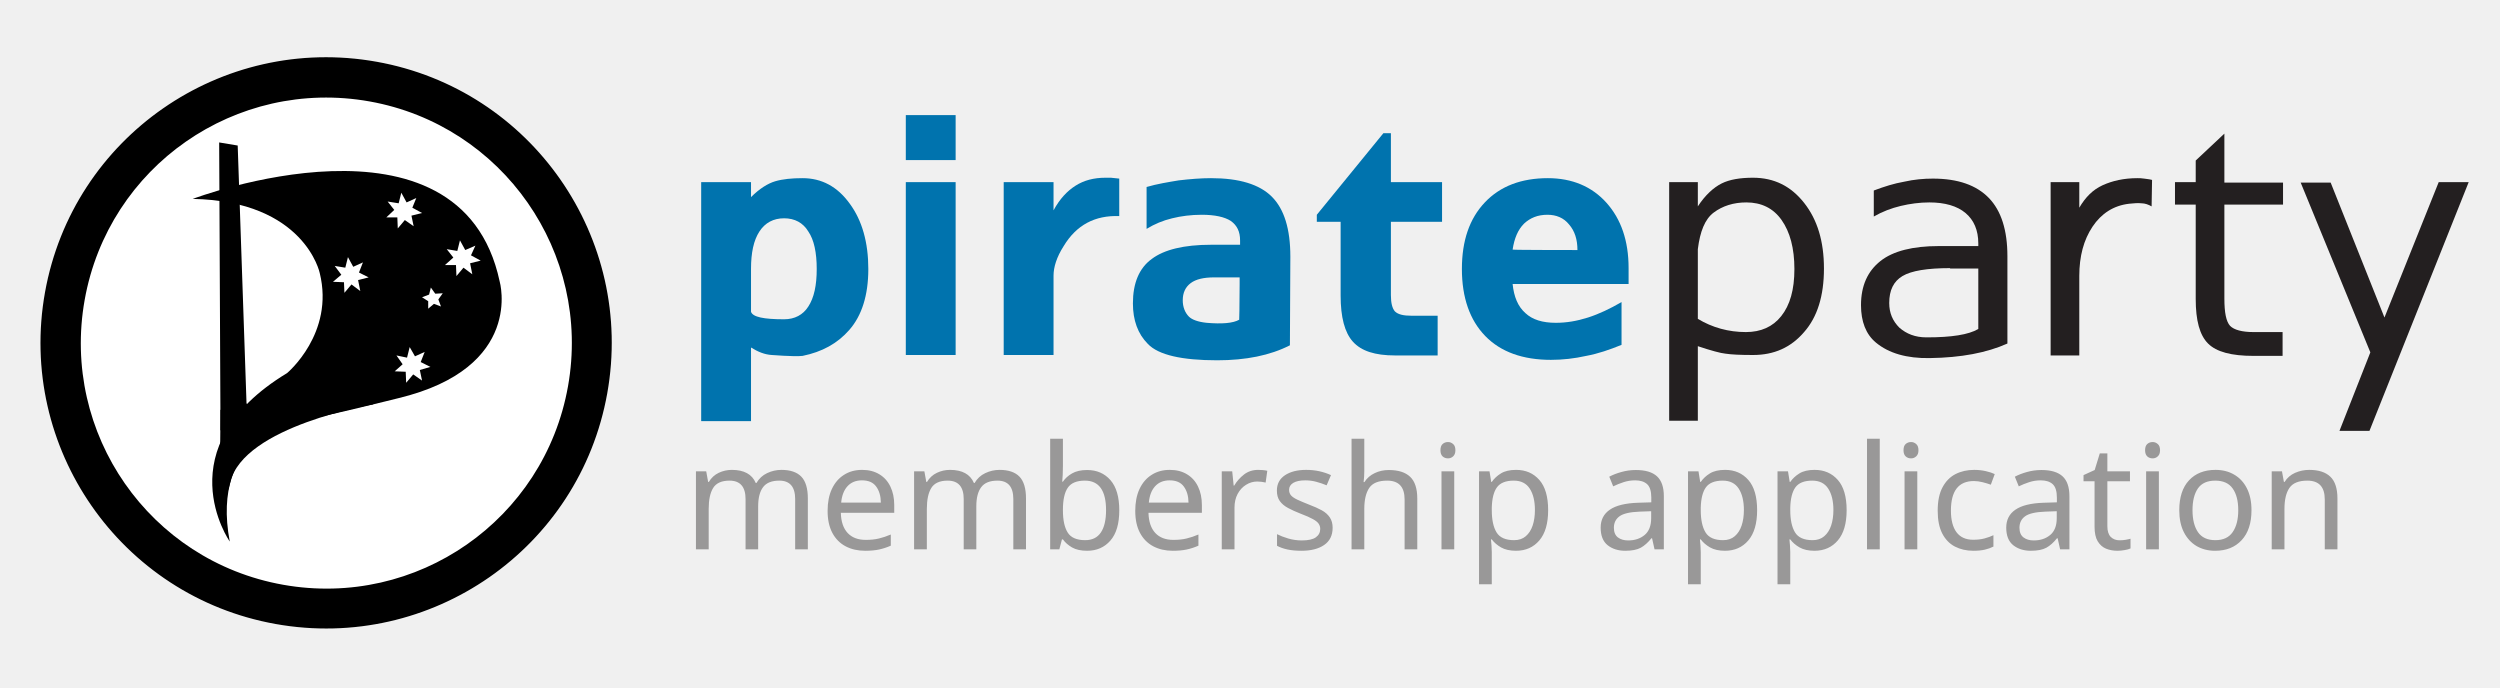
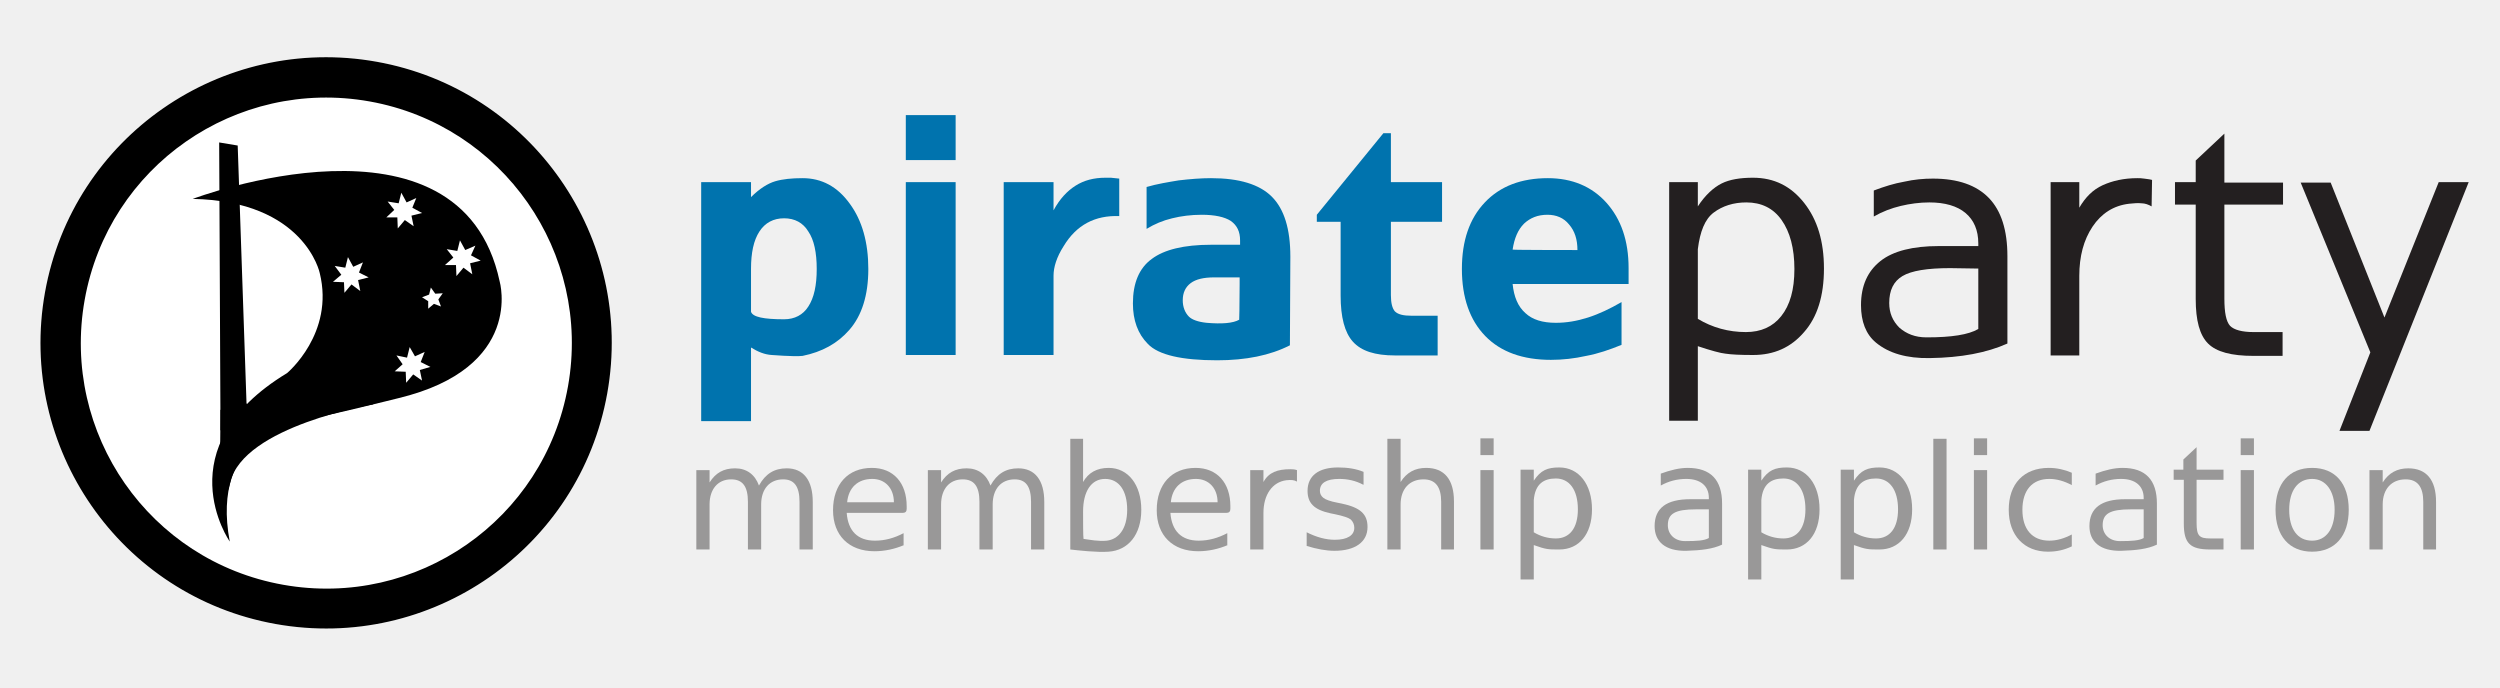
<svg xmlns="http://www.w3.org/2000/svg" version="1.1" id="Layer_1" x="0px" y="0px" viewBox="0 0 566.9 155.8" style="enable-background:new 0 0 566.9 155.8;" xml:space="preserve">
  <style type="text/css">
	.st0{fill:#0073AE;}
	.st1{fill:#231F20;}
	.st2{fill:#FFFFFF;}
	.st3{fill:none;}
- 	.st4{fill:#999898;}
- 	.st5{font-family:'GehenSans-Regular';}
- 	.st6{font-size:33px;}
+ 	.st4{enable-background:new    ;}
+ 	.st5{fill:#999898;}
</style>
  <g>
-     <path class="st0" d="M170.3,78.8v16.7h-11.3V41.3h11.3v3.4c1.9-1.9,3.8-3.1,5.5-3.6c1.7-0.5,3.8-0.7,6.2-0.7   c4.3,0,7.9,1.9,10.7,5.8c2.8,3.8,4.2,8.8,4.2,14.8c0,6-1.5,10.6-4.3,13.8c-2.7,3.1-6.2,5-10.6,5.9c-0.7,0.1-3,0.1-7-0.2   C173.4,80.4,171.9,79.8,170.3,78.8z M177.8,49.5c-2.4,0-4.3,1-5.6,3c-1.3,2-1.9,4.8-1.9,8.5v9.7c0.4,1.2,2.9,1.7,7.5,1.7   c2.4,0,4.3-1,5.5-2.9c1.3-2,1.9-4.8,1.9-8.5c0-3.7-0.6-6.6-1.9-8.5C182.1,50.5,180.2,49.5,177.8,49.5z" />
+     <path class="st0" d="M170.3,78.8v16.7H159V41.3h11.3v3.4c1.9-1.9,3.8-3.1,5.5-3.6s3.8-0.7,6.2-0.7c4.3,0,7.9,1.9,10.7,5.8   c2.8,3.8,4.2,8.8,4.2,14.8s-1.5,10.6-4.3,13.8c-2.7,3.1-6.2,5-10.6,5.9c-0.7,0.1-3,0.1-7-0.2C173.4,80.4,171.9,79.8,170.3,78.8z    M177.8,49.5c-2.4,0-4.3,1-5.6,3s-1.9,4.8-1.9,8.5v9.7c0.4,1.2,2.9,1.7,7.5,1.7c2.4,0,4.3-1,5.5-2.9c1.3-2,1.9-4.8,1.9-8.5   c0-3.7-0.6-6.6-1.9-8.5C182.1,50.5,180.2,49.5,177.8,49.5z" />
    <path class="st0" d="M205.4,26.1h11.3v10.2h-11.3V26.1z M205.4,41.3h11.3v39.2h-11.3V41.3z" />
-     <path class="st0" d="M241.2,55.8c-1.6,2.5-2.3,4.8-2.3,6.7v18h-11.3V41.3h11.3v6.4c1.4-2.6,3.1-4.4,5-5.6c1.9-1.2,4.1-1.8,6.8-1.8   c0.4,0,0.8,0,1.2,0c0.2,0,0.8,0.1,1.9,0.2v8.5C248.3,48.8,244.1,51,241.2,55.8z" />
-     <path class="st0" d="M292.5,78.3c-4.5,2.3-10,3.4-16.5,3.4c-8,0-13.3-1.2-15.7-3.7c-2.3-2.3-3.4-5.4-3.4-9.2c0-4.6,1.4-8,4.3-10.1   c2.8-2.1,7.3-3.2,13.4-3.2h6.6v-1c0-2-0.7-3.4-2.1-4.4c-1.4-0.9-3.6-1.4-6.6-1.4c-2.4,0-4.7,0.3-6.7,0.8c-2.1,0.5-4,1.3-5.8,2.4   v-9.5c2.4-0.7,4.9-1.1,7.3-1.5c2.6-0.3,5-0.5,7.3-0.5c6.4,0,11,1.4,13.8,4.2c2.8,2.8,4.2,7.3,4.2,13.6L292.5,78.3L292.5,78.3z    M275.3,62.9c-2.3,0-4.1,0.4-5.3,1.3c-1.2,0.9-1.8,2.2-1.8,3.9c0,1.5,0.5,2.8,1.4,3.7c0.7,0.7,2.1,1.2,4,1.4c3.5,0.3,6,0.1,7.4-0.7   c0,0,0.1-2.8,0.1-8.2v-1.4C281.2,62.9,275.3,62.9,275.3,62.9z" />
-     <path class="st0" d="M298.6,50.3v-1.6l15.1-18.5h1.7v11.1h11.6v9h-11.6v16.6c0,1.8,0.3,3,0.9,3.7c0.7,0.7,1.9,1,3.9,1h5.8v9h-9.7   c-4.5,0-7.6-1-9.5-3.1c-1.9-2.1-2.8-5.6-2.8-10.5V50.3H298.6z" />
-     <path class="st0" d="M369.3,60.8v3.6H343c0.3,2.9,1.2,5.1,2.9,6.6c1.6,1.5,3.9,2.2,6.9,2.2c2.4,0,4.8-0.4,7.3-1.2   c2.5-0.8,5-2,7.6-3.5v9.7c-2.7,1.1-5.3,2-8,2.5c-2.7,0.6-5.3,0.9-8,0.9c-6.4,0-11.4-1.8-14.9-5.4c-3.5-3.6-5.3-8.7-5.3-15.2   c0-6.4,1.7-11.4,5.2-15.1s8.3-5.5,14.3-5.5c5.5,0,10,1.9,13.3,5.6C367.6,49.7,369.3,54.6,369.3,60.8z M357.7,56.7   c0-2.4-0.6-4.3-1.9-5.8c-1.2-1.5-2.9-2.2-4.9-2.2c-2.2,0-3.9,0.7-5.3,2c-1.4,1.4-2.2,3.3-2.6,5.9C343.1,56.7,357.7,56.7,357.7,56.7   z" />
+     <path class="st0" d="M241.2,55.8c-1.6,2.5-2.3,4.8-2.3,6.7v18h-11.3V41.3h11.3v6.4c1.4-2.6,3.1-4.4,5-5.6c1.9-1.2,4.1-1.8,6.8-1.8   c0.4,0,0.8,0,1.2,0c0.2,0,0.8,0.1,1.9,0.2V49C248.3,48.8,244.1,51,241.2,55.8z" />
+     <path class="st0" d="M292.5,78.3c-4.5,2.3-10,3.4-16.5,3.4c-8,0-13.3-1.2-15.7-3.7c-2.3-2.3-3.4-5.4-3.4-9.2c0-4.6,1.4-8,4.3-10.1   c2.8-2.1,7.3-3.2,13.4-3.2h6.6v-1c0-2-0.7-3.4-2.1-4.4c-1.4-0.9-3.6-1.4-6.6-1.4c-2.4,0-4.7,0.3-6.7,0.8c-2.1,0.5-4,1.3-5.8,2.4   v-9.5c2.4-0.7,4.9-1.1,7.3-1.5c2.6-0.3,5-0.5,7.3-0.5c6.4,0,11,1.4,13.8,4.2s4.2,7.3,4.2,13.6L292.5,78.3L292.5,78.3z M275.3,62.9   c-2.3,0-4.1,0.4-5.3,1.3c-1.2,0.9-1.8,2.2-1.8,3.9c0,1.5,0.5,2.8,1.4,3.7c0.7,0.7,2.1,1.2,4,1.4c3.5,0.3,6,0.1,7.4-0.7   c0,0,0.1-2.8,0.1-8.2v-1.4C281.2,62.9,275.3,62.9,275.3,62.9z" />
+     <path class="st0" d="M298.6,50.3v-1.6l15.1-18.5h1.7v11.1H327v9h-11.6v16.6c0,1.8,0.3,3,0.9,3.7c0.7,0.7,1.9,1,3.9,1h5.8v9h-9.7   c-4.5,0-7.6-1-9.5-3.1S304,71.9,304,67V50.3H298.6z" />
+     <path class="st0" d="M369.3,60.8v3.6H343c0.3,2.9,1.2,5.1,2.9,6.6c1.6,1.5,3.9,2.2,6.9,2.2c2.4,0,4.8-0.4,7.3-1.2   c2.5-0.8,5-2,7.6-3.5v9.7c-2.7,1.1-5.3,2-8,2.5c-2.7,0.6-5.3,0.9-8,0.9c-6.4,0-11.4-1.8-14.9-5.4s-5.3-8.7-5.3-15.2   c0-6.4,1.7-11.4,5.2-15.1s8.3-5.5,14.3-5.5c5.5,0,10,1.9,13.3,5.6C367.6,49.7,369.3,54.6,369.3,60.8z M357.7,56.7   c0-2.4-0.6-4.3-1.9-5.8c-1.2-1.5-2.9-2.2-4.9-2.2c-2.2,0-3.9,0.7-5.3,2c-1.4,1.4-2.2,3.3-2.6,5.9C343.1,56.7,357.7,56.7,357.7,56.7   z" />
  </g>
  <g>
-     <path class="st1" d="M385,78.5v16.9h-6.5V41.3h6.5v5.5c1.7-2.6,3.6-4.3,5.4-5.2s4.2-1.3,7.1-1.3c4.8,0,8.6,1.9,11.6,5.7   c3,3.8,4.5,8.7,4.5,14.9c0,6.2-1.5,11-4.5,14.4c-3,3.5-6.8,5.2-11.6,5.2c-2.9,0-4.9-0.1-6.2-0.3C390.2,80.1,388,79.5,385,78.5z    M406.9,61c0-4.7-1-8.4-2.9-11.1c-1.9-2.7-4.6-4-8-4c-2.9,0-5.4,0.8-7.4,2.3c-2,1.5-3.1,4.3-3.6,8.3v15.8c3.3,2,7,3,10.9,3   c3.4,0,6.1-1.2,8-3.6C405.9,69.2,406.9,65.7,406.9,61z" />
-     <path class="st1" d="M437.6,81.2c-5.2,0.1-9.3-1.1-12.2-3.5c-2.3-1.9-3.4-4.8-3.4-8.5c0-4.4,1.5-7.7,4.4-10s7.4-3.4,13.2-3.4h9   v-0.6c0-3-1-5.3-2.9-6.9c-1.9-1.6-4.7-2.4-8.2-2.4c-2.2,0-4.4,0.3-6.5,0.8s-4.2,1.3-6.1,2.4v-5.9c2.4-0.9,4.6-1.6,6.9-2   c2.2-0.5,4.4-0.7,6.5-0.7c5.7,0,9.9,1.5,12.7,4.4c2.8,2.9,4.2,7.3,4.2,13.2v0.1l0,19.7C450.5,80,444.7,81.1,437.6,81.2z    M442.2,60.8c-5.2,0-8.8,0.6-10.8,1.8c-2,1.2-3,3.2-3,6.1c0,2.3,0.8,4.1,2.3,5.6c1.6,1.4,3.6,2.2,6.1,2.2c0.1,0,0.1,0,0.2,0   c5.5,0,9.4-0.6,11.6-1.9c0-6.6,0-10.7,0-12.3v-1.4H442.2z" />
-     <path class="st1" d="M487.9,46.8c-0.7-0.4-1.5-0.7-2.3-0.7c-0.8-0.1-1.8,0-2.8,0.1c-3.5,0.4-6.3,2.2-8.3,5.2c-2,3-3,6.7-3,11.2v18   H465V41.3h6.5v5.8c1.4-2.4,3.1-4.1,5.3-5.1c2.2-1,4.8-1.6,7.9-1.6c0.4,0,0.9,0,1.5,0.1c0.5,0.1,1.1,0.1,1.8,0.3L487.9,46.8   L487.9,46.8z" />
-     <path class="st1" d="M493.2,46.4v-5.1h4.7v-4.9l6.5-6.1v11.1h13.3v5h-13.3v21.3c0,3.2,0.4,5.2,1.3,6.2c0.9,0.9,2.7,1.4,5.3,1.4h6.6   v5.4h-6.6c-5,0-8.4-0.9-10.3-2.8c-1.9-1.9-2.8-5.2-2.8-10.1V46.4H493.2z" />
-     <path class="st1" d="M530.5,97.7l7-17.8l-15.8-38.5h6.8L540.7,72L553,41.3h6.8l-22.5,56.4C537.3,97.7,530.5,97.7,530.5,97.7z" />
+     <path class="st1" d="M385,78.5v16.9h-6.5V41.3h6.5v5.5c1.7-2.6,3.6-4.3,5.4-5.2s4.2-1.3,7.1-1.3c4.8,0,8.6,1.9,11.6,5.7   s4.5,8.7,4.5,14.9s-1.5,11-4.5,14.4c-3,3.5-6.8,5.2-11.6,5.2c-2.9,0-4.9-0.1-6.2-0.3C390.2,80.1,388,79.5,385,78.5z M406.9,61   c0-4.7-1-8.4-2.9-11.1c-1.9-2.7-4.6-4-8-4c-2.9,0-5.4,0.8-7.4,2.3s-3.1,4.3-3.6,8.3v15.8c3.3,2,7,3,10.9,3c3.4,0,6.1-1.2,8-3.6   C405.9,69.2,406.9,65.7,406.9,61z" />
+     <path class="st1" d="M437.6,81.2c-5.2,0.1-9.3-1.1-12.2-3.5c-2.3-1.9-3.4-4.8-3.4-8.5c0-4.4,1.5-7.7,4.4-10s7.4-3.4,13.2-3.4h9   v-0.6c0-3-1-5.3-2.9-6.9c-1.9-1.6-4.7-2.4-8.2-2.4c-2.2,0-4.4,0.3-6.5,0.8s-4.2,1.3-6.1,2.4v-5.9c2.4-0.9,4.6-1.6,6.9-2   c2.2-0.5,4.4-0.7,6.5-0.7c5.7,0,9.9,1.5,12.7,4.4c2.8,2.9,4.2,7.3,4.2,13.2v0.1v19.7C450.5,80,444.7,81.1,437.6,81.2z M442.2,60.8   c-5.2,0-8.8,0.6-10.8,1.8s-3,3.2-3,6.1c0,2.3,0.8,4.1,2.3,5.6c1.6,1.4,3.6,2.2,6.1,2.2c0.1,0,0.1,0,0.2,0c5.5,0,9.4-0.6,11.6-1.9   c0-6.6,0-10.7,0-12.3v-1.4L442.2,60.8L442.2,60.8z" />
+     <path class="st1" d="M487.9,46.8c-0.7-0.4-1.5-0.7-2.3-0.7c-0.8-0.1-1.8,0-2.8,0.1c-3.5,0.4-6.3,2.2-8.3,5.2s-3,6.7-3,11.2v18H465   V41.3h6.5v5.8c1.4-2.4,3.1-4.1,5.3-5.1c2.2-1,4.8-1.6,7.9-1.6c0.4,0,0.9,0,1.5,0.1c0.5,0.1,1.1,0.1,1.8,0.3L487.9,46.8L487.9,46.8z   " />
+     <path class="st1" d="M493.2,46.4v-5.1h4.7v-4.9l6.5-6.1v11.1h13.3v5h-13.3v21.3c0,3.2,0.4,5.2,1.3,6.2c0.9,0.9,2.7,1.4,5.3,1.4h6.6   v5.4H511c-5,0-8.4-0.9-10.3-2.8s-2.8-5.2-2.8-10.1V46.4H493.2z" />
+     <path class="st1" d="M530.5,97.7l7-17.8l-15.8-38.5h6.8L540.7,72L553,41.3h6.8l-22.5,56.4H530.5z" />
  </g>
  <g id="Signet">
    <polygon class="st2" points="99.9,84.8 97.4,84.5 97,87 95.7,84.9 93.5,86.1 94.3,83.8 92,82.8 94.3,81.9 93.6,79.6 95.7,80.8    97.2,78.8 97.5,81.3 100,81.1 98.3,82.9  " />
    <polygon class="st2" points="111.1,60 108.7,59.7 108.3,62.2 106.9,60.1 104.7,61.3 105.5,58.9 103.2,58 105.5,57.1 104.8,54.8    107,56 108.4,54 108.7,56.5 111.2,56.3 109.5,58.1  " />
    <polygon class="st2" points="98.7,49.3 96.3,49.1 95.9,51.5 94.5,49.5 92.3,50.7 93.1,48.3 90.8,47.4 93.1,46.5 92.4,44.1    94.6,45.4 96,43.4 96.3,45.8 98.8,45.7 97.1,47.5  " />
    <polygon class="st2" points="85.7,64.1 83.3,63.9 82.9,66.3 81.5,64.2 79.3,65.4 80.1,63.1 77.8,62.1 80.1,61.3 79.4,58.9    81.6,60.2 83,58.1 83.3,60.6 85.8,60.5 84.1,62.2  " />
    <polygon class="st2" points="102.2,69.5 100.8,68.7 99.2,69.4 99.6,67.8 98.4,66.5 100.1,66.4 100.9,64.9 101.6,66.4 103.2,66.7    102,67.9  " />
    <g>
-       <path class="st2" d="M137.7,89.2c-6.3,35.2-40,58.6-75.2,52.3c-35.2-6.3-58.6-40-52.3-75.2c6.3-35.2,40-58.6,75.2-52.3    C120.6,20.3,144,54,137.7,89.2L137.7,89.2z" />
-       <path d="M83.8,23c-30.3-5.4-59.2,14.7-64.6,45c-5.4,30.3,14.7,59.2,45,64.6c30.3,5.4,59.2-14.7,64.6-45    C134.2,57.3,114,28.4,83.8,23L83.8,23z M137.7,89.2c-6.3,35.2-40,58.6-75.2,52.3c-35.2-6.3-58.6-40-52.3-75.2    c6.3-35.2,40-58.6,75.2-52.3C120.6,20.3,144,54,137.7,89.2L137.7,89.2z" />
+       <path class="st2" d="M137.7,89.2c-6.3,35.2-40,58.6-75.2,52.3c-35.2-6.3-58.6-40-52.3-75.2S50.2,7.7,85.4,14S144,54,137.7,89.2    L137.7,89.2z" />
+       <path d="M83.8,23c-30.3-5.4-59.2,14.7-64.6,45s14.7,59.2,45,64.6c30.3,5.4,59.2-14.7,64.6-45S114,28.4,83.8,23L83.8,23z     M137.7,89.2c-6.3,35.2-40,58.6-75.2,52.3c-35.2-6.3-58.6-40-52.3-75.2S50.2,7.7,85.4,14S144,54,137.7,89.2L137.7,89.2z" />
      <g>
        <polygon points="49.7,32.3 50,97.6 57.1,94.5 55.9,91.4 53.9,33    " />
        <path d="M43.7,45.1c0,0,60.7-23,69.6,18.7c0,0,5.7,19.6-23,26.5c0,0-19.6,4.9-21.6,4.9c-1.9,0-1.9,0-1.9,0S47.6,99,52.1,122.8     c0,0-14.9-21.3,13-38.2c0,0,10.8-9,7.4-22.7C72.5,61.9,69.1,45.6,43.7,45.1L43.7,45.1z" />
        <polygon points="50,92.9 49.9,104.2 57.5,96.3    " />
-         <path d="M84.6,91.7c0,0-29.4,4.9-32.4,17.7c-3,12.8-3.6-19.3,15.3-20.7c18.9-1.4,1.6-0.9,1.6-0.9l18-1.6l-2.3,4.2" />
+         <path d="M84.6,91.7c0,0-29.4,4.9-32.4,17.7s-3.6-19.3,15.3-20.7c18.9-1.4,1.6-0.9,1.6-0.9l18-1.6l-2.3,4.2" />
      </g>
    </g>
    <polygon class="st2" points="83.6,62.9 81.2,63.5 81.7,66 79.7,64.5 78.1,66.4 78,64 75.5,63.9 77.4,62.3 75.9,60.3 78.3,60.7    78.9,58.3 80.1,60.5 82.3,59.5 81.4,61.8  " />
    <polygon class="st2" points="95.7,48.3 93.3,48.9 93.8,51.3 91.8,49.9 90.2,51.8 90.1,49.3 87.6,49.3 89.4,47.6 87.9,45.7    90.4,46.1 91,43.7 92.2,45.9 94.4,44.9 93.5,47.1  " />
    <polygon class="st2" points="109,59.1 106.6,59.7 107.1,62.2 105.1,60.7 103.5,62.6 103.4,60.1 100.9,60.1 102.8,58.4 101.3,56.5    103.7,56.9 104.3,54.5 105.5,56.7 107.8,55.7 106.8,57.9  " />
    <polygon class="st2" points="97.6,83.2 95.2,83.9 95.7,86.3 93.7,84.9 92.1,86.8 92,84.3 89.5,84.2 91.3,82.6 89.9,80.6 92.3,81.1    92.9,78.7 94.1,80.8 96.3,79.8 95.4,82.1  " />
    <polygon class="st2" points="100,69.5 98.4,68.9 97.1,70 97.1,68.3 95.7,67.4 97.3,66.8 97.7,65.2 98.7,66.6 100.4,66.5 99.4,67.9     " />
  </g>
  <rect x="155" y="99.5" class="st3" width="419" height="84" />
-   <text transform="matrix(1 0 0 1 155 124.5653)" class="st4 st5 st6">membership application</text>
+   <g class="st4">
+     <path class="st5" d="M184.3,124.6h-3v-10.8c0-3.5-1.2-5.1-3.7-5.1c-3.1,0-5,2.2-5,5.7v10.2h-3v-10.8c0-3.5-1.2-5.1-3.8-5.1   c-3,0-4.9,2.2-4.9,5.7v10.2h-3v-18h3v2.8c1.4-2.2,3.2-3.2,5.8-3.2c2.6,0,4.5,1.4,5.4,3.9c1.5-2.7,3.5-3.9,6.3-3.9   c3.8,0,5.9,2.7,5.9,7.6V124.6z" />
+     <path class="st5" d="M205,123.6c-2.1,0.9-4.4,1.4-6.7,1.4c-5.8,0-9.4-3.6-9.4-9.3c0-5.9,3.4-9.6,8.8-9.6c4.9,0,7.9,3.4,7.9,8.7v0.6   c0,0.6-0.3,0.9-0.9,0.9h-12.7c0.3,4.1,2.5,6.3,6.4,6.3c2.3,0,4.4-0.6,6.5-1.7V123.6z M202.7,113.9c0-3.2-2-5.3-4.9-5.3   c-3.3,0-5.4,2-5.7,5.3H202.7z" />
+     <path class="st5" d="M236.8,124.6h-3v-10.8c0-3.5-1.2-5.1-3.7-5.1c-3.1,0-5,2.2-5,5.7v10.2h-3v-10.8c0-3.5-1.2-5.1-3.8-5.1   c-3,0-4.9,2.2-4.9,5.7v10.2h-3v-18h3v2.8c1.4-2.2,3.2-3.2,5.8-3.2c2.6,0,4.5,1.4,5.4,3.9c1.5-2.7,3.5-3.9,6.3-3.9   c3.8,0,5.9,2.7,5.9,7.6V124.6z" />
+     <path class="st5" d="M242.6,99.5h3v9.8c1.2-2.1,3.1-3.2,5.8-3.2c4.4,0,7.4,3.8,7.4,9.5s-3,9.2-7.4,9.5c-2.6,0.2-7-0.3-8.7-0.5V99.5   z M251,122.6c2.5-0.3,4.6-2.5,4.6-7c0-4.4-1.9-7-5-7c-3.2,0-5,2.9-5,7.4c0,1.9,0,5.8,0.1,6.2C247.2,122.4,249.1,122.8,251,122.6z" />
+     <path class="st5" d="M278.4,123.6c-2.1,0.9-4.4,1.4-6.7,1.4c-5.8,0-9.4-3.6-9.4-9.3c0-5.9,3.4-9.6,8.8-9.6c4.9,0,7.9,3.4,7.9,8.7   v0.6c0,0.6-0.3,0.9-0.9,0.9h-12.7c0.3,4.1,2.5,6.3,6.4,6.3c2.3,0,4.4-0.6,6.5-1.7V123.6z M276.1,113.9c0-3.2-2-5.3-4.9-5.3   c-3.3,0-5.4,2-5.7,5.3H276.1z" />
+     <path class="st5" d="M294.1,109.2c-0.7-0.4-1.4-0.4-2.4-0.3c-3.2,0.4-5.2,3.3-5.2,7.4v8.3h-3v-18h3v2.7c1.2-2.2,3.2-2.9,6.1-2.9   c0.4,0,0.9,0,1.5,0.2V109.2z" />
+     <path class="st5" d="M309.1,109.9c-1.7-0.9-3.5-1.3-5.4-1.3c-2.9,0-4.4,0.9-4.4,2.7c0,0.7,0.3,1.2,0.8,1.6c0.5,0.4,1.6,0.8,3.2,1.1   l1,0.2c4.2,0.9,5.8,2.4,5.8,5.3c0,3.4-2.8,5.4-7.5,5.4c-1.9,0-4-0.4-6.3-1.1v-3.1c2.2,1.1,4.3,1.7,6.4,1.7c2.8,0,4.4-1,4.4-2.7   c0-0.8-0.3-1.4-0.8-1.9c-0.5-0.4-1.7-0.8-3.6-1.2l-1-0.2c-3.7-0.8-5.2-2.3-5.2-5.1c0-3.4,2.5-5.3,6.9-5.3c2.2,0,4.1,0.3,5.8,1   V109.9z" />
+     <path class="st5" d="M329.8,124.6h-3v-10.8c0-3.4-1.3-5.1-4-5.1c-3.2,0-5.2,2.2-5.2,5.7v10.2h-3V99.5h3v9.8   c1.4-2.2,3.3-3.2,5.8-3.2c4.1,0,6.3,2.6,6.3,7.6V124.6z" />
+     <path class="st5" d="M338.7,103.2h-3v-3.8h3V103.2z M338.7,124.6h-3v-18h3V124.6z" />
+     <path class="st5" d="M347.8,131.4h-3v-24.9h3v2.5c1.6-2.4,3.1-3,5.8-3c4.4,0,7.4,3.8,7.4,9.5s-3,9.1-7.4,9.1c-2.6,0-3,0-5.8-1   V131.4z M347.8,120.7c1.5,0.9,3.2,1.4,5,1.4c3.1,0,5-2.3,5-6.6c0-4.4-1.9-7-5-7c-2.7,0-4.7,1.2-5,4.9V120.7z" />
+     <path class="st5" d="M387.5,113.2v-0.3c0-2.7-1.9-4.3-5.1-4.3c-2.1,0-4,0.5-5.8,1.5v-2.7c2.2-0.8,4.2-1.3,6.1-1.3   c5.2,0,7.8,2.7,7.8,8.1v9.3c-2.1,1-4.8,1.3-8.1,1.4c-4.8,0.1-7.2-2.1-7.2-5.6c0-4.1,2.7-6.1,8.1-6.1H387.5z M387.5,116.2v-0.7h-2.9   c-4.8,0-6.4,1-6.4,3.6c0,2.1,1.6,3.6,3.9,3.6h0.1c2.5,0,4.3-0.1,5.3-0.7V116.2z" />
+     <path class="st5" d="M399.4,131.4h-3v-24.9h3v2.5c1.6-2.4,3.1-3,5.8-3c4.4,0,7.4,3.8,7.4,9.5s-3,9.1-7.4,9.1c-2.6,0-3,0-5.8-1   V131.4z M399.4,120.7c1.5,0.9,3.2,1.4,5,1.4c3.1,0,5-2.3,5-6.6c0-4.4-1.9-7-5-7c-2.7,0-4.7,1.2-5,4.9V120.7z" />
+     <path class="st5" d="M420.4,131.4h-3v-24.9h3v2.5c1.6-2.4,3.1-3,5.8-3c4.4,0,7.4,3.8,7.4,9.5s-3,9.1-7.4,9.1c-2.6,0-3,0-5.8-1   V131.4z M420.4,120.7c1.5,0.9,3.2,1.4,5,1.4c3.1,0,5-2.3,5-6.6c0-4.4-1.9-7-5-7c-2.7,0-4.7,1.2-5,4.9V120.7z" />
+     <path class="st5" d="M441.4,124.6h-3V99.5h3V124.6z" />
+     <path class="st5" d="M450.6,103.2h-3v-3.8h3V103.2z M450.6,124.6h-3v-18h3V124.6z" />
+     <path class="st5" d="M469.8,110c-1.7-0.9-3.4-1.4-5.1-1.4c-3.9,0-6.1,2.6-6.1,7c0,4.4,2.2,7,6.1,7c1.7,0,3.4-0.5,5.1-1.4v2.7   c-1.7,0.8-3.4,1.2-5.4,1.2c-5.4,0-8.9-3.7-8.9-9.5c0-5.9,3.4-9.5,9.1-9.5c1.8,0,3.6,0.4,5.2,1.1V110z" />
+     <path class="st5" d="M486.1,113.2v-0.3c0-2.7-1.9-4.3-5.1-4.3c-2.1,0-4,0.5-5.8,1.5v-2.7c2.2-0.8,4.2-1.3,6.1-1.3   c5.2,0,7.8,2.7,7.8,8.1v9.3c-2.1,1-4.8,1.3-8.1,1.4c-4.8,0.1-7.2-2.1-7.2-5.6c0-4.1,2.7-6.1,8.1-6.1H486.1z M486.1,116.2v-0.7h-2.9   c-4.8,0-6.4,1-6.4,3.6c0,2.1,1.6,3.6,3.9,3.6h0.1c2.5,0,4.3-0.1,5.3-0.7V116.2z" />
+     <path class="st5" d="M495.1,108.8h-2.2v-2.3h2.2v-2.3l3-2.8v5.1h6.1v2.3h-6.1v9.8c0,2.9,0.6,3.5,3.1,3.5h3v2.5h-3   c-4.6,0-6-1.4-6-5.9V108.8z" />
+     <path class="st5" d="M511.1,103.2h-3v-3.8h3V103.2z M511.1,124.6h-3v-18h3V124.6z" />
+     <path class="st5" d="M524.3,106.1c5.2,0,8.3,3.5,8.3,9.5c0,5.9-3.1,9.5-8.3,9.5c-5.2,0-8.3-3.6-8.3-9.5   C516,109.6,519.1,106.1,524.3,106.1z M524.3,108.6c-3.2,0-5.2,2.6-5.2,7s1.9,7,5.2,7c3.2,0,5.1-2.7,5.1-7   C529.4,111.3,527.4,108.6,524.3,108.6z" />
+     <path class="st5" d="M552.5,124.6h-3v-10.8c0-3.4-1.3-5.1-4-5.1c-3.2,0-5.2,2.2-5.2,5.7v10.2h-3v-18h3v2.8c1.4-2.2,3.3-3.2,5.8-3.2   c4.1,0,6.3,2.6,6.3,7.6V124.6z" />
+   </g>
</svg>
